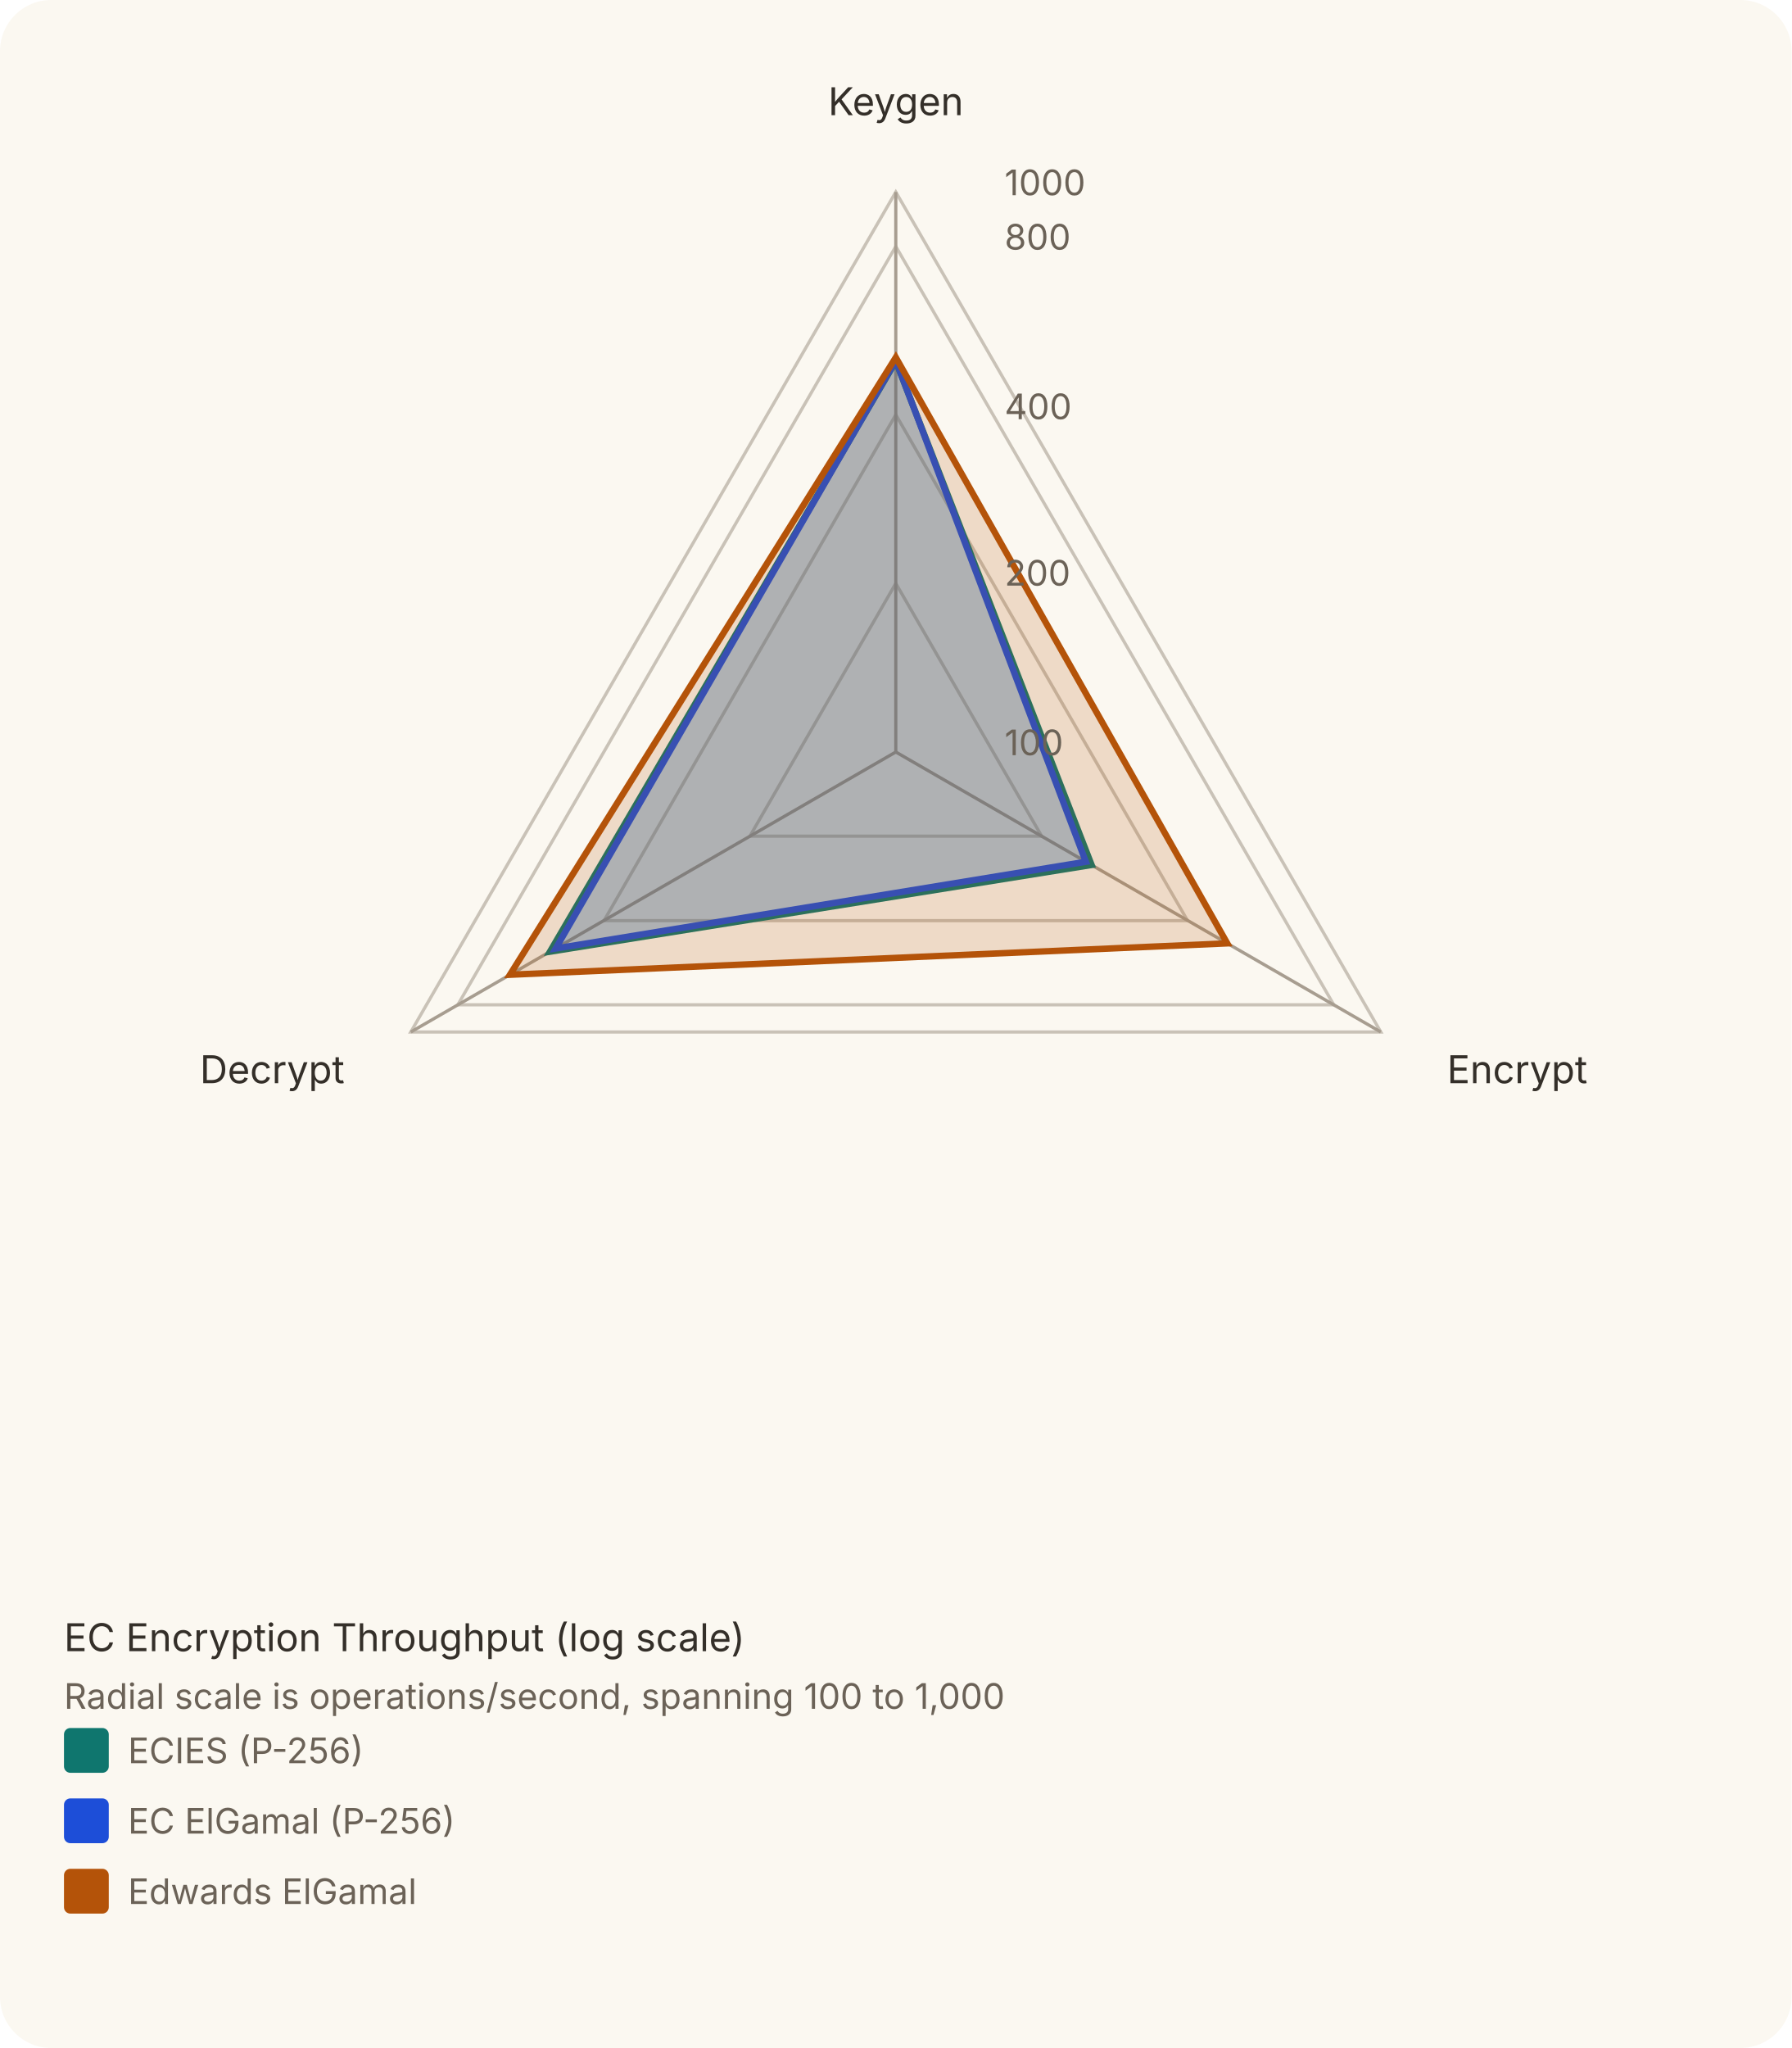
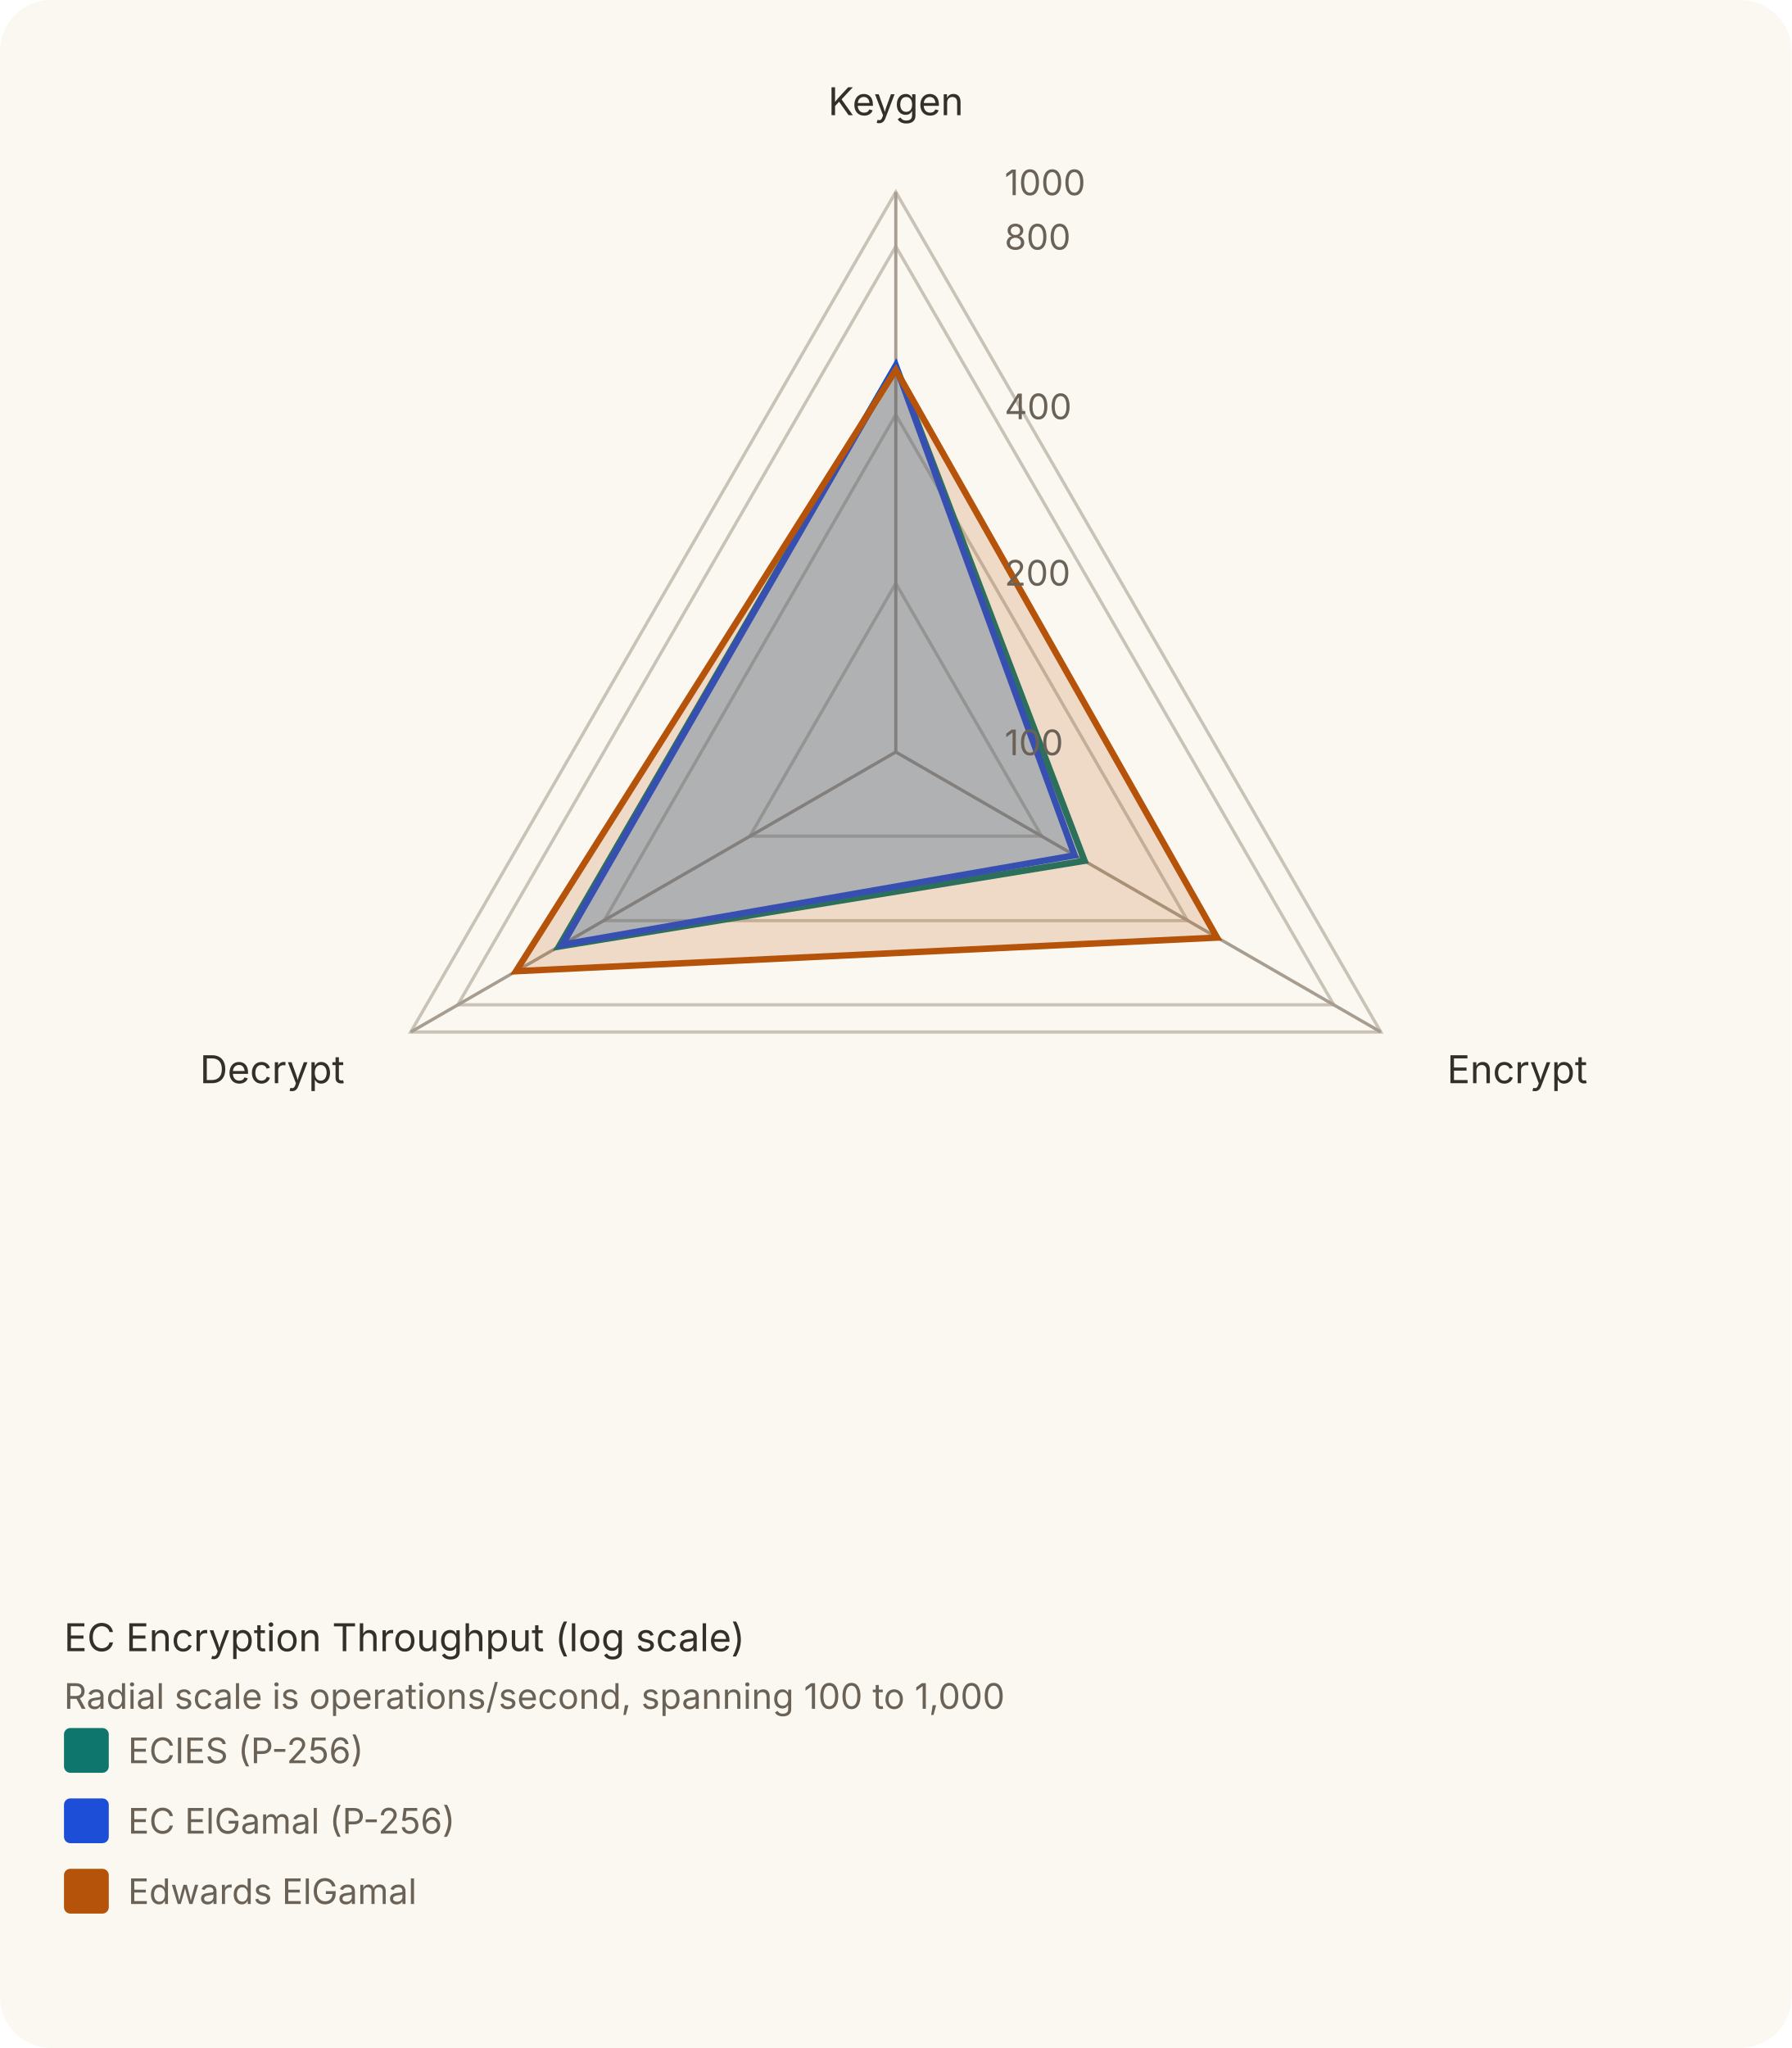
<svg xmlns="http://www.w3.org/2000/svg" width="560" height="640" viewBox="0 0 560 640" role="img" aria-labelledby="title desc">
  <style>
    .bg { fill: #fbf8f1; }
    .grid { fill: none; stroke: #c9c2b7; stroke-width: 1; }
    .axis { stroke: #a79d90; stroke-width: 1; }
    .label { fill: #342f29; font: 12px ui-sans-serif, -apple-system, BlinkMacSystemFont, "Segoe UI", sans-serif; }
    .small { fill: #6b6257; font: 11px ui-sans-serif, -apple-system, BlinkMacSystemFont, "Segoe UI", sans-serif; }
  </style>
  <rect class="bg" x="0" y="0" width="560" height="640" rx="16" />
  <polygon class="grid" points="280.0,235.0 280.0,235.0 280.0,235.0" />
  <polygon class="grid" points="280.0,182.3 325.6,261.3 234.4,261.3" />
  <polygon class="grid" points="280.0,129.6 371.2,287.7 188.8,287.7" />
  <polygon class="grid" points="280.0,77.0 416.9,314.0 143.1,314.0" />
  <polygon class="grid" points="280.0,60.0 431.6,322.5 128.4,322.5" />
  <line class="axis" x1="280" y1="235" x2="280.0" y2="60.0" />
  <line class="axis" x1="280" y1="235" x2="431.6" y2="322.5" />
  <line class="axis" x1="280" y1="235" x2="128.4" y2="322.5" />
-   <polygon points="280.0,112.9 341.2,270.3 171.9,297.4" fill="#0f766e" fill-opacity="0.18" stroke="#0f766e" stroke-width="2" />
+   <polygon points="280.0,114.3 339.0,269.0 174.7,295.8" fill="#0f766e" fill-opacity="0.18" stroke="#0f766e" stroke-width="2" />
  <rect x="20" y="540" width="14" height="14" rx="2" fill="#0f766e" />
  <text class="small" x="40" y="551">ECIES (P-256)</text>
-   <polygon points="280.0,112.6 339.4,269.3 173.7,296.4" fill="#1d4ed8" fill-opacity="0.18" stroke="#1d4ed8" stroke-width="2" />
+   <polygon points="280.0,114.3 335.9,267.3 175.8,295.2" fill="#1d4ed8" fill-opacity="0.18" stroke="#1d4ed8" stroke-width="2" />
  <rect x="20" y="562" width="14" height="14" rx="2" fill="#1d4ed8" />
  <text class="small" x="40" y="573">EC ElGamal (P-256)</text>
-   <polygon points="280.0,111.7 383.6,294.8 159.4,304.6" fill="#b45309" fill-opacity="0.18" stroke="#b45309" stroke-width="2" />
+   <polygon points="280.0,115.6 380.4,293.0 161.3,303.5" fill="#b45309" fill-opacity="0.18" stroke="#b45309" stroke-width="2" />
  <rect x="20" y="584" width="14" height="14" rx="2" fill="#b45309" />
  <text class="small" x="40" y="595">Edwards ElGamal</text>
  <text class="small" x="314" y="236">100</text>
  <text class="small" x="314" y="183">200</text>
  <text class="small" x="314" y="131">400</text>
  <text class="small" x="314" y="78">800</text>
  <text class="small" x="314" y="61">1000</text>
  <text class="label" x="280.0" y="36.0" text-anchor="middle">Keygen</text>
  <text class="label" x="452.3" y="338.5" text-anchor="start">Encrypt</text>
  <text class="label" x="107.7" y="338.5" text-anchor="end">Decrypt</text>
  <text class="label" x="20" y="516">EC Encryption Throughput (log scale)</text>
  <text class="small" x="20" y="534">Radial scale is operations/second, spanning 100 to 1,000</text>
</svg>
